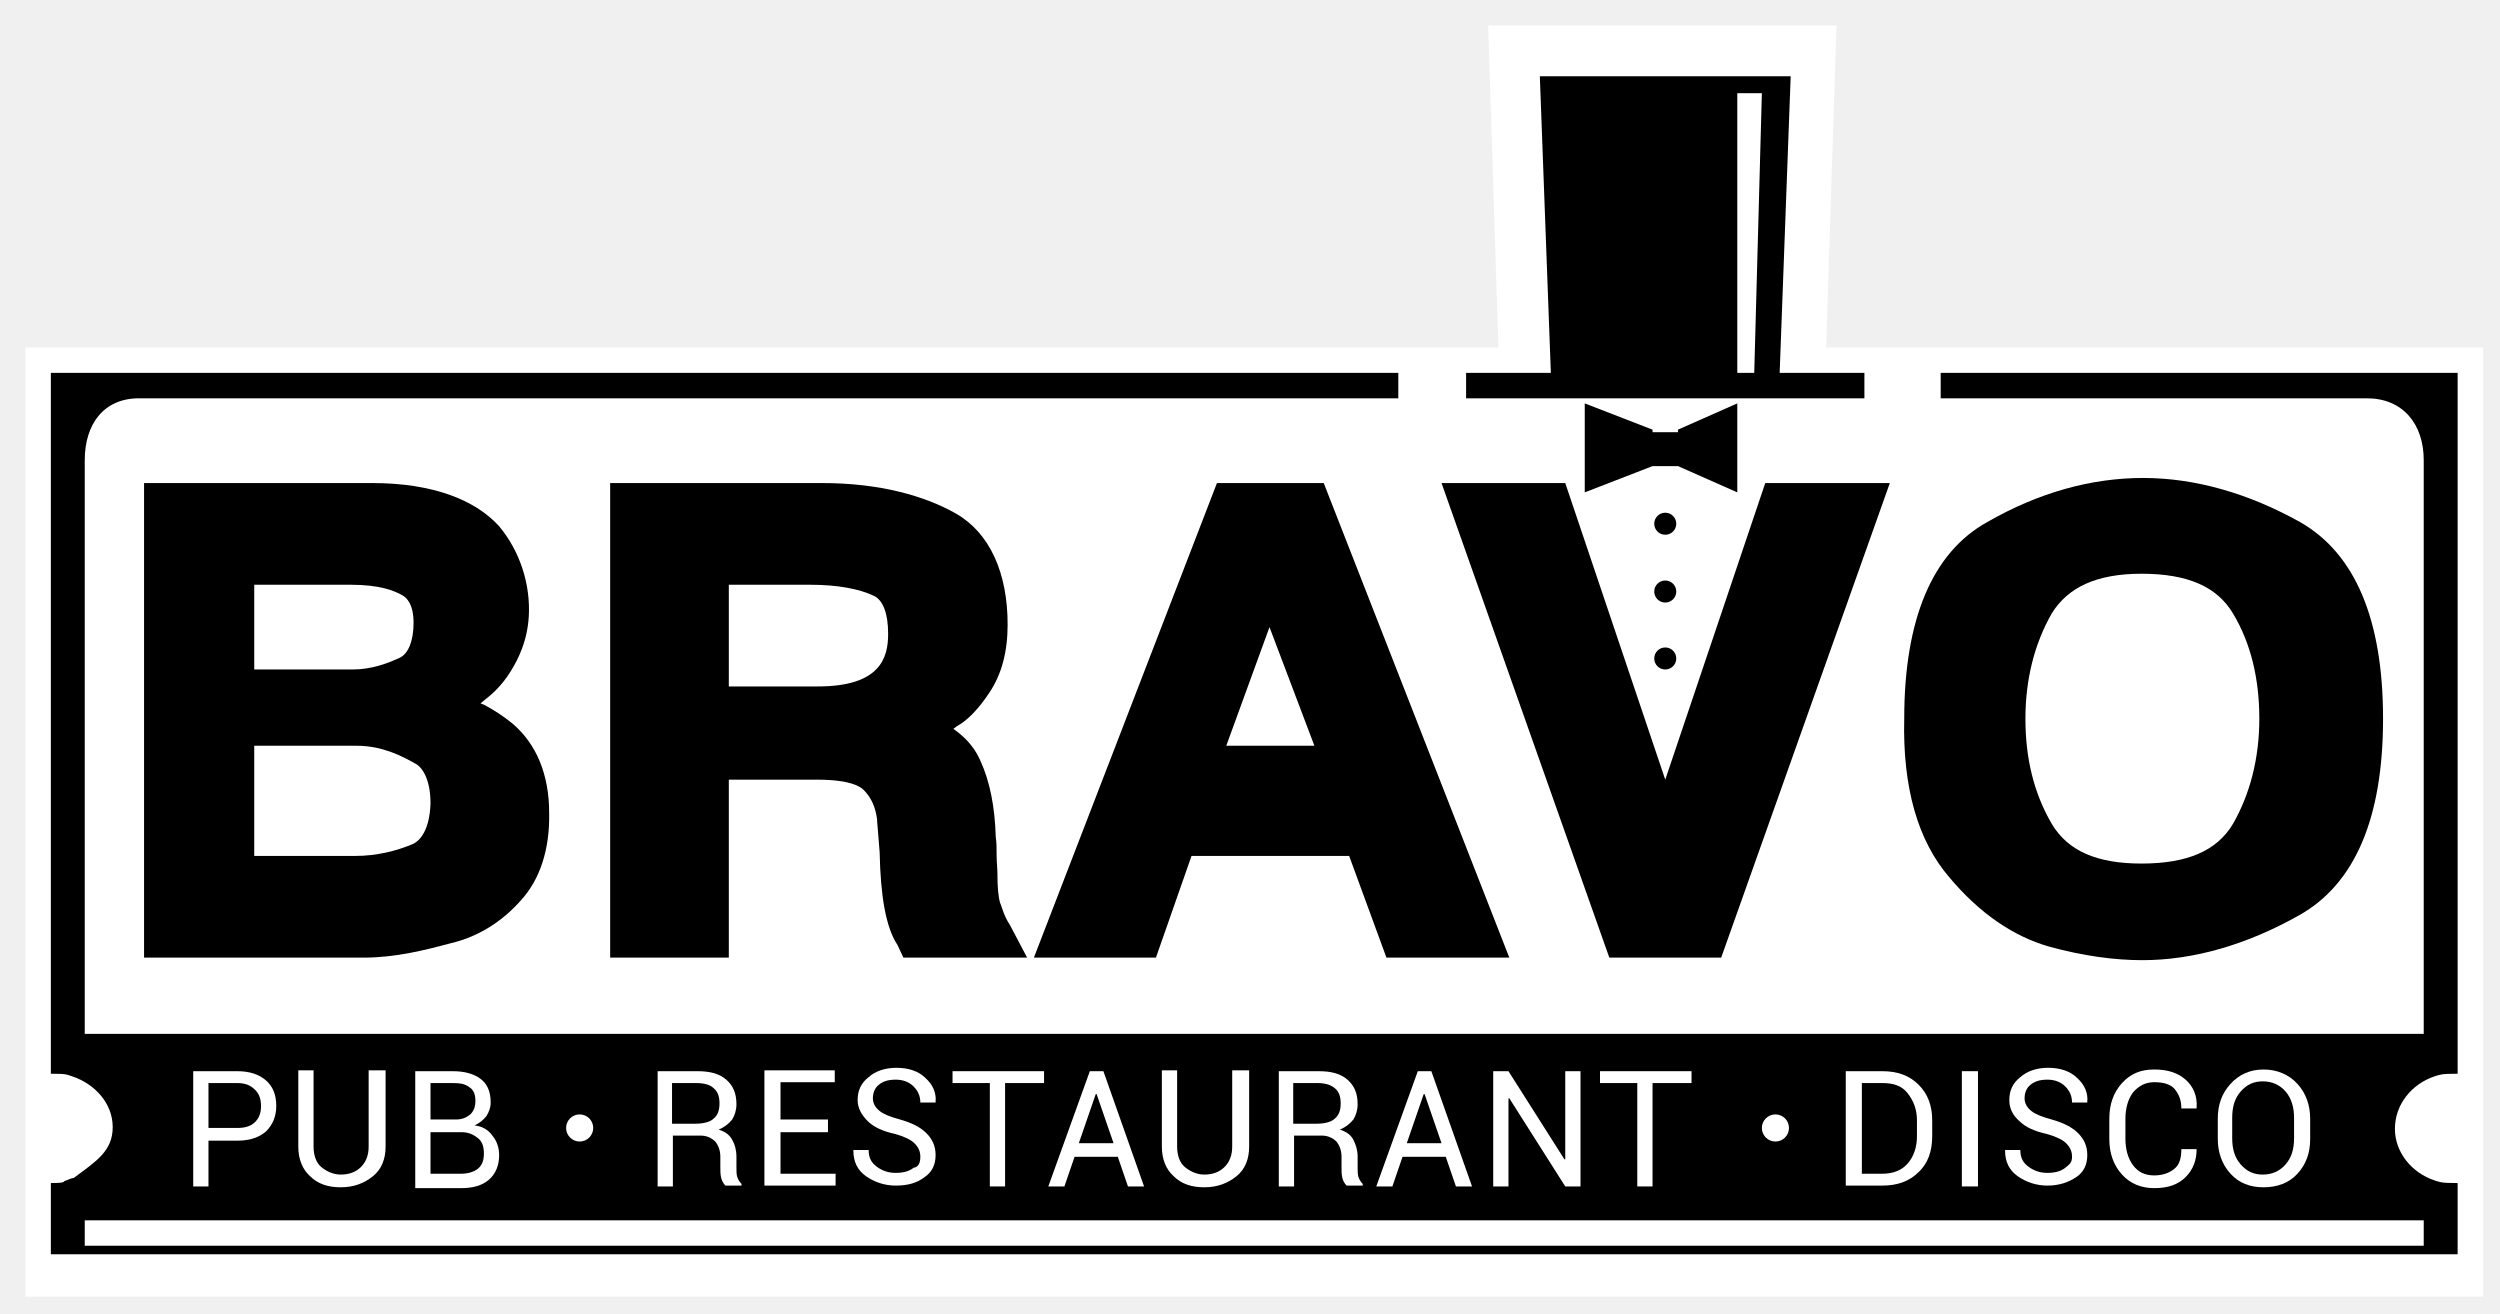
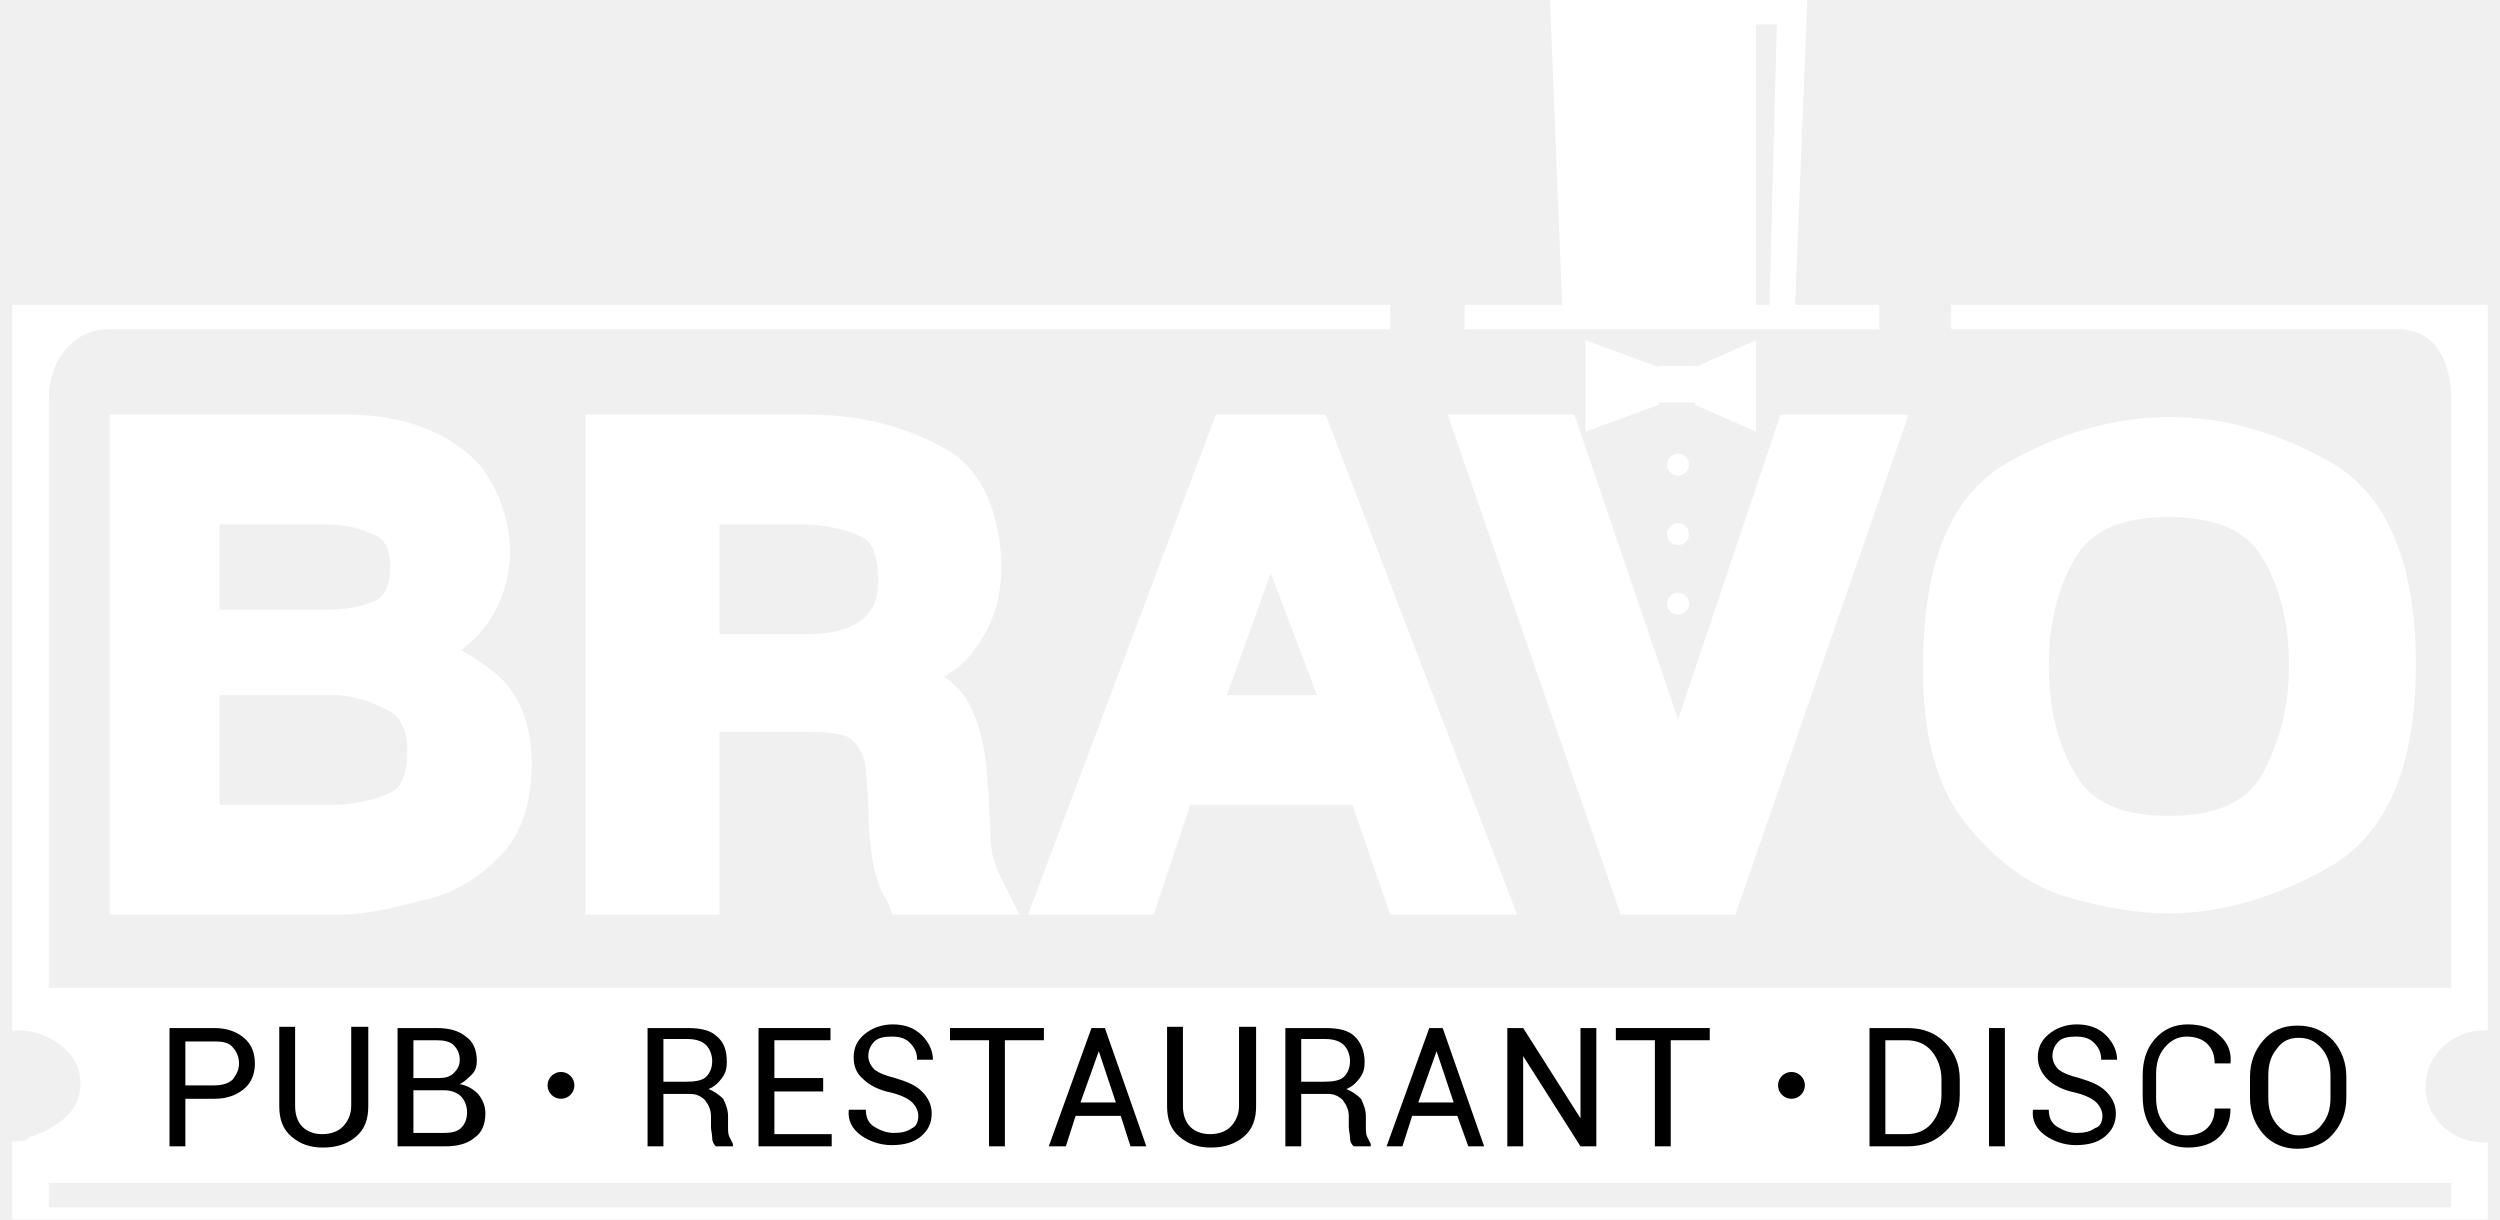
- <svg xmlns="http://www.w3.org/2000/svg" version="1.1" id="Layer_1" x="0px" y="0px" viewBox="0 0 295 155" style="enable-background:new 0 0 295 155;" xml:space="preserve">
+ <svg xmlns="http://www.w3.org/2000/svg" version="1.1" id="Layer_1" x="0px" y="0px" viewBox="0 0 205 100" style="enable-background:new 0 0 205 100;" xml:space="preserve">
  <style type="text/css">
	.st0{fill:#FFFFFF;}
</style>
  <g>
-     <polygon class="st0" points="215.2,50 177.1,50 175.6,3 216.7,3  " />
-     <rect x="3" y="41" class="st0" width="290" height="112" />
    <g>
-       <path d="M116.7,81.8c1.5-2.2,2.2-4.9,2.2-8.1c0-6.1-2.1-10.8-6.1-13.1c-3.7-2.1-9-3.6-15.8-3.6H72v56h14V92h10.4    c3.9,0,5.1,0.8,5.5,1.2c0.9,0.9,1.4,2,1.6,3.5l0,0.2c0,0.2,0.1,0.9,0.3,3.7c0.1,5,0.7,8.8,2.1,10.9l0.7,1.5h14.6l-2-3.8    c-0.8-1.2-1-2.3-1.2-2.7c-0.2-0.7-0.3-1.9-0.3-3.1l0-0.2c0-0.7-0.1-1.5-0.1-2.3c0-0.8,0-1.5-0.1-2.1c-0.1-3.6-0.7-6.6-1.8-9    c-0.6-1.4-1.5-2.5-2.8-3.5l-0.4-0.3l0.4-0.3C114.2,85,115.5,83.6,116.7,81.8z M96.5,81H86V69h9.6c3.3,0,5.8,0.5,7.5,1.3    c1.1,0.5,1.7,2.1,1.7,4.5C104.8,77.6,103.9,81,96.5,81z" />
-       <path d="M140.6,101h18.6l4.4,12h14.5l-21.9-56h-12.6L122,113h14.4L140.6,101z M149.8,74l5.3,14h-10.4L149.8,74z" />
-       <path d="M230,103.5c3.6,4.3,7.6,7,11.8,8.2c4,1.1,7.7,1.6,11,1.6c6,0,12.3-1.8,18.5-5.3c6.6-3.7,9.9-11.5,9.9-23.2    c0-11.7-3.3-19.5-9.8-23.2c-6.1-3.4-12.4-5.2-18.5-5.2c-6.1,0-12.3,1.7-18.4,5.2c-6.5,3.6-9.8,11.5-9.8,23.2    C224.5,92.9,226.3,99.2,230,103.5z M242.1,72.4c1.9-3.1,5.3-4.7,10.6-4.7c5.4,0,8.9,1.5,10.8,4.7c2.1,3.5,3.1,7.7,3.1,12.4    c0,4.7-1.1,8.9-3.1,12.4c-1.9,3.2-5.4,4.7-10.8,4.7c-5.3,0-8.7-1.5-10.6-4.7c-2.1-3.6-3.1-7.7-3.1-12.4    C239,80.1,240.1,75.9,242.1,72.4z" />
-       <path d="M43.9,57H17v56h25.9c3.8,0,7.3-0.9,10.3-1.7c3.4-0.8,6.2-2.7,8.3-5.1c2.2-2.4,3.4-6,3.3-10.3c0-4.5-1.5-8.1-4.3-10.5    c-1.1-0.9-2.2-1.6-3.3-2.2L56.7,83l0.6-0.5c1.6-1.2,2.8-2.8,3.7-4.6c0.9-1.8,1.3-3.5,1.4-5.2c0.2-3.7-1-7.6-3.5-10.6    C56.1,59,51.1,57,43.9,57z M30,69h11.4c3.4,0,5.1,0.7,6,1.2c0.6,0.3,1.4,1.1,1.4,3.3c0,2.1-0.6,3.6-1.6,4.1    c-1.5,0.7-3.4,1.4-5.6,1.4H30V69z M48.7,99.6c-1.9,0.8-4.2,1.4-6.8,1.4H30V88h12.1c3,0,5.3,1.2,6.9,2.1c0.8,0.4,1.8,1.8,1.8,4.7    C50.7,97.9,49.6,99.2,48.7,99.6z" />
-       <polygon points="203.1,113 223,57 208.3,57 196.5,92 184.7,57 170.1,57 189.9,113   " />
-       <circle cx="196.5" cy="77.7" r="1.3" />
-       <circle cx="196.5" cy="61.8" r="1.3" />
-       <polygon points="198,55 205,58.1 205,47.6 198,50.7 198,51 195,51 195,50.7 187,47.6 187,58.1 195,55 195,55 198,55   " />
-       <circle cx="196.5" cy="69.8" r="1.3" />
-       <path d="M220,44h-10l1.3-35h-29.6l1.3,35H173v3h47V44z M207,44h-2V11h2.9L207,44z" />
-       <path d="M287.3,127c0.7-0.2,0.7-0.3,2.7-0.3V44h-61v3h50.3c4.2,0,6.7,3,6.7,7.3V122H10V54.3c0-4.2,2.2-7.3,6.4-7.3H165v-3H6v82.7    c2,0,1.8,0.1,2.5,0.3c2.7,0.9,4.8,3.2,4.8,6c0,2.8-1.9,4-4.6,6h0l0,0c-0.2,0-0.7,0.2-0.9,0.3c-0.5,0.1,0.2,0.3-1.8,0.3v4.7v3.7    h284v-8.4c-2,0-2-0.1-2.7-0.3c-2.7-0.9-4.7-3.3-4.7-6.1C282.6,130.3,284.6,127.9,287.3,127z M286,144v3H10v-3H286z" />
+       <path class="st0" d="M80.5,52.4c1-1.6,1.6-3.5,1.6-5.8c0-4.3-1.5-8-4.4-9.7c-2.6-1.5-6.4-2.9-11.3-2.9H48v41h11V60h7    c2.8,0,3.7,0.4,3.9,0.7c0.7,0.7,1,1.4,1.1,2.5l0,0.1c0,0.1,0.1,0.6,0.2,2.6c0,3.6,0.5,6.4,1.5,7.9l0.5,1.2h10.4l-1.4-2.8    c-0.5-0.9-0.7-1.7-0.8-2c-0.1-0.5-0.2-1.4-0.2-2.3l0-0.2c0-0.5-0.1-1.1-0.1-1.6c0-0.6,0-1.1-0.1-1.5c-0.1-2.6-0.5-4.7-1.3-6.4    c-0.4-1-1.1-1.8-2-2.5l-0.3-0.2l0.3-0.2C78.8,54.7,79.7,53.7,80.5,52.4z M66.1,52H59v-9h6.5c2.4,0,4.2,0.5,5.3,1.1    c0.8,0.4,1.2,1.7,1.2,3.3C72.1,49.4,71.4,52,66.1,52z" />
+       <path class="st0" d="M97.6,66h13.3l3.1,9h10.4l-15.7-41h-9L84.3,75h10.3L97.6,66z M104.2,47l3.8,10h-7.4L104.2,47z" />
+       <path class="st0" d="M161.5,67.9c2.6,3.1,5.4,5,8.5,5.8c2.9,0.8,5.5,1.2,7.8,1.2c4.3,0,8.8-1.3,13.2-3.8c4.7-2.7,7.1-8.2,7.1-16.6    c0-8.4-2.4-14-7-16.6c-4.4-2.5-8.8-3.7-13.2-3.7c-4.4,0-8.8,1.2-13.2,3.7c-4.7,2.6-7,8.2-7,16.6C157.6,60.4,158.9,64.9,161.5,67.9    z M170.2,45.7c1.3-2.2,3.8-3.3,7.6-3.3c3.9,0,6.4,1.1,7.7,3.3c1.5,2.5,2.2,5.5,2.2,8.9c0,3.4-0.8,6.3-2.2,8.9    c-1.3,2.3-3.8,3.4-7.7,3.4c-3.8,0-6.3-1.1-7.6-3.4c-1.5-2.5-2.2-5.5-2.2-8.9C168,51.2,168.7,48.2,170.2,45.7z" />
+       <path class="st0" d="M28.5,34H9v41h18.8c2.7,0,5.2-0.8,7.4-1.3c2.4-0.6,4.4-2,6-3.7c1.6-1.7,2.4-4.3,2.4-7.4c0-3.2-1-5.8-3.1-7.5    c-0.8-0.6-1.6-1.2-2.4-1.6l-0.3-0.2l0.4-0.3c1.1-0.9,2-2,2.6-3.3c0.6-1.3,0.9-2.5,1-3.7c0.2-2.6-0.7-5.7-2.5-7.9    C37.2,35.8,33.6,34,28.5,34z M18,43h8.7c2.4,0,3.6,0.7,4.3,1c0.4,0.2,1,0.9,1,2.4c0,1.5-0.4,2.4-1.1,2.8c-1.1,0.5-2.5,0.8-4,0.8    H18V43z M32,65c-1.3,0.6-3,1-4.8,1H18v-9h9.2c2.2,0,3.8,0.8,4.9,1.4c0.5,0.3,1.3,1.2,1.3,3.2C33.4,63.9,32.6,64.8,32,65z" />
+       <polygon class="st0" points="142.3,75 156.5,34 146,34 137.6,59 129.1,34 118.7,34 132.9,75   " />
+       <circle class="st0" cx="137.6" cy="49.5" r="0.9" />
+       <circle class="st0" cx="137.6" cy="38.1" r="0.9" />
+       <polygon class="st0" points="139,33.2 144,35.4 144,27.9 139,30.1 139,30 136,30 136,30.1 130,27.9 130,35.4 136,33.2 136,33     139,33   " />
+       <circle class="st0" cx="137.6" cy="43.8" r="0.9" />
+       <path class="st0" d="M154,25h-6.8l1-25h-21.1l1,25h-8v2h34V25z M145.1,25H144V2h1.7L145.1,25z" />
+       <path class="st0" d="M202.3,84.7c0.5-0.2,0.9-0.2,1.7-0.2V25h-44v2h36.7c3,0,4.3,2.7,4.3,5.7V81H4V32.7c0-3,1.9-5.7,4.9-5.7H114    v-2H1v59.5c1.7,0,1.5,0.1,2,0.2c2,0.6,3.6,2.1,3.6,4.1c0,2-1.2,3.1-3.2,4.1h0l0,0c-0.2,0-0.7,0.3-0.9,0.3    c-0.4,0.1,0.1,0.4-1.5,0.4V97v3h203v-6.3c-0.8,0-1.2-0.1-1.7-0.2c-2-0.6-3.4-2.3-3.4-4.4C198.9,87,200.3,85.3,202.3,84.7z M201,97    v2H4v-2H201z" />
    </g>
-     <g id="XMLID_1_">
-       <path id="XMLID_2_" class="st0" d="M24.6,134.5v5.5h-1.8v-13.6H28c1.5,0,2.6,0.4,3.4,1.1c0.8,0.7,1.2,1.7,1.2,3    c0,1.2-0.4,2.2-1.2,3c-0.8,0.7-1.9,1.1-3.4,1.1H24.6z M24.6,133.1H28c0.9,0,1.6-0.2,2.1-0.7c0.5-0.5,0.7-1.1,0.7-1.9    s-0.2-1.4-0.7-1.9s-1.1-0.8-2.1-0.8h-3.4V133.1z" />
-       <path id="XMLID_5_" class="st0" d="M45.5,126.3v9c0,1.5-0.5,2.7-1.5,3.5c-1,0.8-2.2,1.3-3.8,1.3c-1.5,0-2.7-0.4-3.6-1.3    c-0.9-0.8-1.4-2-1.4-3.5v-9h1.8v9c0,1,0.3,1.9,0.9,2.4s1.4,0.9,2.3,0.9c1,0,1.8-0.3,2.4-0.9c0.6-0.6,0.9-1.4,0.9-2.4v-9H45.5z" />
-       <path id="XMLID_7_" class="st0" d="M49,140v-13.6h4.4c1.4,0,2.5,0.3,3.3,0.9c0.8,0.6,1.2,1.5,1.2,2.8c0,0.6-0.2,1.1-0.5,1.6    c-0.4,0.5-0.8,0.8-1.4,1.1c0.9,0.1,1.6,0.5,2.1,1.2c0.5,0.6,0.8,1.4,0.8,2.3c0,1.2-0.4,2.2-1.2,2.9c-0.8,0.7-1.9,1-3.3,1H49z     M50.8,132.1h3c0.7,0,1.2-0.2,1.7-0.6c0.4-0.4,0.6-0.9,0.6-1.6c0-0.7-0.2-1.3-0.7-1.6c-0.5-0.4-1.1-0.5-2-0.5h-2.6V132.1z     M50.8,133.6v4.9h3.6c0.8,0,1.5-0.2,2-0.6c0.5-0.4,0.7-1,0.7-1.8c0-0.8-0.2-1.4-0.7-1.8s-1.1-0.7-1.9-0.7h-0.1H50.8z" />
-       <path id="XMLID_11_" class="st0" d="M79.4,134.1v5.9h-1.8v-13.6h4.7c1.5,0,2.6,0.3,3.4,1c0.8,0.7,1.2,1.6,1.2,2.9    c0,0.7-0.2,1.3-0.5,1.8c-0.4,0.5-0.9,0.9-1.6,1.2c0.7,0.2,1.3,0.6,1.6,1.2c0.3,0.5,0.5,1.2,0.5,2v1.3c0,0.4,0,0.8,0.1,1.1    c0.1,0.3,0.3,0.6,0.5,0.8v0.2h-1.9c-0.2-0.2-0.4-0.5-0.5-0.9c-0.1-0.4-0.1-0.8-0.1-1.3v-1.2c0-0.7-0.2-1.3-0.6-1.8    c-0.4-0.4-1-0.7-1.7-0.7H79.4z M79.4,132.6H82c1,0,1.8-0.2,2.2-0.6c0.5-0.4,0.7-1,0.7-1.8c0-0.8-0.2-1.4-0.7-1.8    c-0.4-0.4-1.1-0.6-2.1-0.6h-2.8V132.6z" />
-       <path id="XMLID_14_" class="st0" d="M97.7,133.6h-5.6v4.9h6.5v1.4h-8.4v-13.6h8.3v1.4h-6.4v4.4h5.6V133.6z" />
-       <path id="XMLID_16_" class="st0" d="M108.6,136.5c0-0.6-0.2-1.1-0.7-1.6c-0.4-0.4-1.2-0.8-2.3-1.1c-1.4-0.3-2.5-0.8-3.2-1.5    s-1.2-1.5-1.2-2.5c0-1.1,0.4-2,1.3-2.7c0.8-0.7,1.9-1.1,3.3-1.1c1.4,0,2.6,0.4,3.4,1.2c0.9,0.8,1.3,1.8,1.2,2.8l0,0.1h-1.8    c0-0.8-0.3-1.4-0.8-1.9c-0.5-0.5-1.2-0.8-2.1-0.8c-0.9,0-1.5,0.2-2,0.6c-0.5,0.4-0.7,1-0.7,1.6c0,0.6,0.3,1.1,0.8,1.5    c0.5,0.4,1.3,0.7,2.4,1c1.4,0.4,2.4,0.9,3.1,1.6c0.7,0.7,1.1,1.5,1.1,2.6c0,1.1-0.4,2-1.3,2.6c-0.9,0.7-2,1-3.4,1    c-1.3,0-2.5-0.4-3.5-1.1s-1.5-1.7-1.5-3l0-0.1h1.8c0,0.9,0.3,1.5,1,2s1.4,0.7,2.2,0.7c0.9,0,1.6-0.2,2.1-0.6    C108.4,137.7,108.6,137.2,108.6,136.5z" />
-       <path id="XMLID_18_" class="st0" d="M123.1,127.8h-4.5V140h-1.8v-12.2h-4.4v-1.4h10.8V127.8z" />
-       <path id="XMLID_20_" class="st0" d="M131.9,136.5h-5.1l-1.2,3.5h-1.9l4.9-13.6h1.6L135,140h-1.9L131.9,136.5z M127.3,134.9h4.1    l-2-5.8h-0.1L127.3,134.9z" />
-       <path id="XMLID_23_" class="st0" d="M147.4,126.3v9c0,1.5-0.5,2.7-1.5,3.5c-1,0.8-2.2,1.3-3.8,1.3c-1.5,0-2.7-0.4-3.6-1.3    c-0.9-0.8-1.4-2-1.4-3.5v-9h1.8v9c0,1,0.3,1.9,0.9,2.4s1.4,0.9,2.3,0.9c1,0,1.8-0.3,2.4-0.9c0.6-0.6,0.9-1.4,0.9-2.4v-9H147.4z" />
-       <path id="XMLID_25_" class="st0" d="M152.7,134.1v5.9h-1.8v-13.6h4.7c1.5,0,2.6,0.3,3.4,1c0.8,0.7,1.2,1.6,1.2,2.9    c0,0.7-0.2,1.3-0.5,1.8c-0.4,0.5-0.9,0.9-1.6,1.2c0.7,0.2,1.3,0.6,1.6,1.2s0.5,1.2,0.5,2v1.3c0,0.4,0,0.8,0.1,1.1    c0.1,0.3,0.3,0.6,0.5,0.8v0.2h-1.9c-0.2-0.2-0.4-0.5-0.5-0.9c-0.1-0.4-0.1-0.8-0.1-1.3v-1.2c0-0.7-0.2-1.3-0.6-1.8    c-0.4-0.4-1-0.7-1.7-0.7H152.7z M152.7,132.6h2.6c1,0,1.8-0.2,2.2-0.6c0.5-0.4,0.7-1,0.7-1.8c0-0.8-0.2-1.4-0.7-1.8    s-1.1-0.6-2.1-0.6h-2.8V132.6z" />
-       <path id="XMLID_28_" class="st0" d="M170.6,136.5h-5.1l-1.2,3.5h-1.9l4.9-13.6h1.6l4.8,13.6h-1.9L170.6,136.5z M166,134.9h4.1    l-2-5.8H168L166,134.9z" />
-       <path id="XMLID_31_" class="st0" d="M186.5,140h-1.8l-6.6-10.4l-0.1,0V140h-1.8v-13.6h1.8l6.6,10.4l0.1,0v-10.4h1.8V140z" />
-       <path id="XMLID_33_" class="st0" d="M199.5,127.8H195V140h-1.8v-12.2h-4.4v-1.4h10.8V127.8z" />
-       <path id="XMLID_35_" class="st0" d="M217.8,140v-13.6h4.3c1.8,0,3.2,0.5,4.3,1.6s1.6,2.5,1.6,4.2v1.9c0,1.7-0.5,3.2-1.6,4.2    c-1.1,1.1-2.5,1.6-4.3,1.6H217.8z M219.7,127.8v10.7h2.4c1.3,0,2.3-0.4,3-1.2c0.7-0.8,1.1-1.9,1.1-3.2v-1.9c0-1.3-0.4-2.3-1.1-3.2    s-1.7-1.2-3-1.2H219.7z" />
-       <path id="XMLID_38_" class="st0" d="M233.4,140h-1.9v-13.6h1.9V140z" />
-       <path id="XMLID_40_" class="st0" d="M244.5,136.5c0-0.6-0.2-1.1-0.7-1.6c-0.4-0.4-1.2-0.8-2.3-1.1c-1.4-0.3-2.5-0.8-3.2-1.5    c-0.8-0.7-1.2-1.5-1.2-2.5c0-1.1,0.4-2,1.3-2.7c0.8-0.7,1.9-1.1,3.3-1.1c1.4,0,2.6,0.4,3.4,1.2c0.9,0.8,1.3,1.8,1.2,2.8l0,0.1    h-1.8c0-0.8-0.3-1.4-0.8-1.9s-1.2-0.8-2.1-0.8c-0.9,0-1.5,0.2-2,0.6c-0.5,0.4-0.7,1-0.7,1.6c0,0.6,0.3,1.1,0.8,1.5    c0.5,0.4,1.3,0.7,2.4,1c1.4,0.4,2.4,0.9,3.1,1.6c0.7,0.7,1.1,1.5,1.1,2.6c0,1.1-0.4,2-1.3,2.6s-2,1-3.4,1c-1.3,0-2.5-0.4-3.5-1.1    c-1-0.7-1.5-1.7-1.5-3l0-0.1h1.8c0,0.9,0.3,1.5,1,2s1.4,0.7,2.2,0.7c0.9,0,1.6-0.2,2.1-0.6S244.5,137.2,244.5,136.5z" />
-       <path id="XMLID_42_" class="st0" d="M259.2,135.6L259.2,135.6c0,1.3-0.4,2.4-1.3,3.3c-0.9,0.9-2.1,1.3-3.7,1.3    c-1.5,0-2.8-0.5-3.8-1.6c-1-1.1-1.5-2.5-1.5-4.2v-2.4c0-1.7,0.5-3.1,1.5-4.2c1-1.1,2.2-1.6,3.8-1.6s2.8,0.4,3.7,1.2    c0.9,0.8,1.4,1.9,1.3,3.3l0,0.1h-1.8c0-1-0.3-1.7-0.8-2.3s-1.4-0.8-2.4-0.8c-1,0-1.8,0.4-2.5,1.2c-0.6,0.8-0.9,1.9-0.9,3.1v2.4    c0,1.2,0.3,2.3,0.9,3.1c0.6,0.8,1.4,1.2,2.5,1.2c1,0,1.8-0.3,2.4-0.8s0.8-1.3,0.8-2.3H259.2z" />
-       <path id="XMLID_44_" class="st0" d="M272.6,134.4c0,1.7-0.5,3-1.5,4.1c-1,1.1-2.4,1.6-4,1.6c-1.6,0-2.9-0.5-3.9-1.6    c-1-1.1-1.5-2.5-1.5-4.1v-2.4c0-1.7,0.5-3,1.5-4.1c1-1.1,2.3-1.7,3.9-1.7c1.6,0,3,0.6,4,1.7s1.5,2.5,1.5,4.1V134.4z M270.7,131.9    c0-1.2-0.3-2.3-1-3.1s-1.6-1.2-2.7-1.2c-1.1,0-1.9,0.4-2.6,1.2s-1,1.8-1,3.1v2.4c0,1.3,0.3,2.3,1,3.1s1.5,1.2,2.6,1.2    c1.1,0,2-0.4,2.7-1.2c0.7-0.8,1-1.8,1-3.1V131.9z" />
+     <g>
+       <path d="M15.2,90.1V94h-1.3v-9.7h3.7c1,0,1.8,0.3,2.4,0.8c0.6,0.5,0.9,1.2,0.9,2.1c0,0.9-0.3,1.6-0.9,2.1    c-0.6,0.5-1.4,0.8-2.4,0.8H15.2z M15.2,89h2.4c0.7,0,1.2-0.2,1.5-0.5c0.3-0.4,0.5-0.8,0.5-1.3s-0.2-1-0.5-1.3    c-0.3-0.4-0.8-0.5-1.5-0.5h-2.4V89z" />
+       <path d="M30.2,84.2v6.5c0,1.1-0.3,1.9-1,2.5c-0.7,0.6-1.6,0.9-2.7,0.9c-1.1,0-1.9-0.3-2.6-0.9c-0.7-0.6-1-1.4-1-2.5v-6.5h1.3v6.5    c0,0.7,0.2,1.3,0.6,1.7c0.4,0.4,1,0.6,1.6,0.6c0.7,0,1.3-0.2,1.7-0.6c0.4-0.4,0.7-1,0.7-1.7v-6.5H30.2z" />
+       <path d="M32.6,94v-9.7h3.2c1,0,1.8,0.2,2.4,0.7c0.6,0.4,0.9,1.1,0.9,2c0,0.4-0.1,0.8-0.4,1.1c-0.3,0.3-0.6,0.6-1,0.8    c0.6,0.1,1.1,0.4,1.5,0.8c0.4,0.5,0.6,1,0.6,1.6c0,0.9-0.3,1.6-0.9,2c-0.6,0.5-1.4,0.7-2.4,0.7H32.6z M33.9,88.4h2.1    c0.5,0,0.9-0.1,1.2-0.4c0.3-0.3,0.5-0.6,0.5-1.1c0-0.5-0.2-0.9-0.5-1.2c-0.3-0.3-0.8-0.4-1.4-0.4h-1.9V88.4z M33.9,89.4v3.5h2.5    c0.6,0,1.1-0.1,1.4-0.4c0.3-0.3,0.5-0.7,0.5-1.3c0-0.5-0.2-1-0.5-1.3s-0.8-0.5-1.4-0.5h-0.1H33.9z" />
+       <path d="M54.4,89.8V94h-1.3v-9.7h3.3c1.1,0,1.9,0.2,2.4,0.7c0.6,0.5,0.8,1.2,0.8,2.1c0,0.5-0.1,0.9-0.4,1.3    c-0.3,0.4-0.6,0.7-1.1,0.9c0.5,0.2,0.9,0.5,1.2,0.8c0.2,0.4,0.4,0.9,0.4,1.4v0.9c0,0.3,0,0.6,0.1,0.8c0.1,0.2,0.2,0.4,0.3,0.6V94    h-1.4c-0.2-0.2-0.3-0.4-0.3-0.7c0-0.3-0.1-0.6-0.1-0.9v-0.9c0-0.5-0.2-0.9-0.5-1.3c-0.3-0.3-0.7-0.5-1.2-0.5H54.4z M54.4,88.7h1.9    c0.7,0,1.3-0.1,1.6-0.4c0.3-0.3,0.5-0.7,0.5-1.3c0-0.5-0.2-1-0.5-1.3c-0.3-0.3-0.8-0.5-1.5-0.5h-2V88.7z" />
+       <path d="M67.5,89.5h-4v3.5h4.7v1h-6v-9.7h5.9v1h-4.6v3.1h4V89.5z" />
+       <path d="M75.3,91.5c0-0.4-0.2-0.8-0.5-1.1c-0.3-0.3-0.9-0.6-1.7-0.8c-1-0.2-1.8-0.6-2.3-1.1c-0.6-0.5-0.8-1.1-0.8-1.8    c0-0.8,0.3-1.4,0.9-1.9c0.6-0.5,1.4-0.8,2.3-0.8c1,0,1.8,0.3,2.4,0.9c0.6,0.6,0.9,1.3,0.9,2l0,0h-1.3c0-0.6-0.2-1-0.6-1.4    s-0.9-0.5-1.5-0.5c-0.6,0-1.1,0.1-1.4,0.4c-0.3,0.3-0.5,0.7-0.5,1.2c0,0.4,0.2,0.8,0.5,1.1c0.4,0.3,0.9,0.5,1.7,0.7    c1,0.3,1.7,0.6,2.2,1.1c0.5,0.5,0.8,1.1,0.8,1.8c0,0.8-0.3,1.4-0.9,1.9c-0.6,0.5-1.4,0.7-2.4,0.7c-0.9,0-1.8-0.3-2.5-0.8    s-1.1-1.2-1-2.1l0,0H71c0,0.6,0.2,1.1,0.7,1.4c0.5,0.3,1,0.5,1.6,0.5c0.6,0,1.1-0.1,1.5-0.4C75.1,92.4,75.3,92,75.3,91.5z" />
+       <path d="M85.6,85.3h-3.2V94h-1.3v-8.7h-3.2v-1h7.7V85.3z" />
+       <path d="M91.9,91.5h-3.7L87.4,94H86l3.5-9.7h1.1l3.4,9.7h-1.3L91.9,91.5z M88.6,90.4h2.9l-1.4-4.2h0L88.6,90.4z" />
+       <path d="M103,84.2v6.5c0,1.1-0.3,1.9-1,2.5c-0.7,0.6-1.6,0.9-2.7,0.9c-1.1,0-1.9-0.3-2.6-0.9c-0.7-0.6-1-1.4-1-2.5v-6.5h1.3v6.5    c0,0.7,0.2,1.3,0.6,1.7c0.4,0.4,1,0.6,1.6,0.6c0.7,0,1.3-0.2,1.7-0.6c0.4-0.4,0.7-1,0.7-1.7v-6.5H103z" />
+       <path d="M106.7,89.8V94h-1.3v-9.7h3.3c1.1,0,1.9,0.2,2.4,0.7s0.8,1.2,0.8,2.1c0,0.5-0.1,0.9-0.4,1.3c-0.3,0.4-0.6,0.7-1.1,0.9    c0.5,0.2,0.9,0.5,1.2,0.8c0.2,0.4,0.4,0.9,0.4,1.4v0.9c0,0.3,0,0.6,0.1,0.8c0.1,0.2,0.2,0.4,0.3,0.6V94h-1.4    c-0.2-0.2-0.3-0.4-0.3-0.7s-0.1-0.6-0.1-0.9v-0.9c0-0.5-0.2-0.9-0.5-1.3c-0.3-0.3-0.7-0.5-1.2-0.5H106.7z M106.7,88.7h1.9    c0.7,0,1.3-0.1,1.6-0.4c0.3-0.3,0.5-0.7,0.5-1.3c0-0.5-0.2-1-0.5-1.3c-0.3-0.3-0.8-0.5-1.5-0.5h-2V88.7z" />
+       <path d="M119.5,91.5h-3.7L115,94h-1.3l3.5-9.7h1.1l3.4,9.7h-1.3L119.5,91.5z M116.3,90.4h2.9l-1.4-4.2h0L116.3,90.4z" />
+       <path d="M130.9,94h-1.3l-4.7-7.4l0,0V94h-1.3v-9.7h1.3l4.7,7.4l0,0v-7.4h1.3V94z" />
+       <path d="M140.2,85.3H137V94h-1.3v-8.7h-3.2v-1h7.7V85.3z" />
+       <path d="M153.3,94v-9.7h3.1c1.3,0,2.3,0.4,3.1,1.2s1.2,1.8,1.2,3v1.3c0,1.2-0.4,2.3-1.2,3c-0.8,0.8-1.8,1.2-3.1,1.2H153.3z     M154.6,85.3v7.7h1.7c0.9,0,1.6-0.3,2.1-0.9c0.5-0.6,0.8-1.4,0.8-2.3v-1.3c0-0.9-0.3-1.7-0.8-2.3c-0.5-0.6-1.2-0.9-2.1-0.9H154.6z    " />
+       <path d="M164.4,94h-1.3v-9.7h1.3V94z" />
+       <path d="M172.4,91.5c0-0.4-0.2-0.8-0.5-1.1s-0.9-0.6-1.7-0.8c-1-0.2-1.8-0.6-2.3-1.1s-0.8-1.1-0.8-1.8c0-0.8,0.3-1.4,0.9-1.9    s1.4-0.8,2.3-0.8c1,0,1.8,0.3,2.4,0.9c0.6,0.6,0.9,1.3,0.9,2l0,0h-1.3c0-0.6-0.2-1-0.6-1.4c-0.4-0.4-0.9-0.5-1.5-0.5    c-0.6,0-1.1,0.1-1.4,0.4s-0.5,0.7-0.5,1.2c0,0.4,0.2,0.8,0.5,1.1c0.4,0.3,0.9,0.5,1.7,0.7c1,0.3,1.7,0.6,2.2,1.1    c0.5,0.5,0.8,1.1,0.8,1.8c0,0.8-0.3,1.4-0.9,1.9s-1.4,0.7-2.4,0.7c-0.9,0-1.8-0.3-2.5-0.8c-0.7-0.5-1.1-1.2-1-2.1l0,0h1.3    c0,0.6,0.2,1.1,0.7,1.4c0.5,0.3,1,0.5,1.6,0.5c0.6,0,1.1-0.1,1.5-0.4C172.2,92.4,172.4,92,172.4,91.5z" />
+       <path d="M182.9,90.9L182.9,90.9c0,1-0.3,1.7-0.9,2.3s-1.5,0.9-2.6,0.9c-1.1,0-2-0.4-2.7-1.2s-1-1.8-1-3v-1.7c0-1.2,0.3-2.2,1-3    s1.6-1.2,2.7-1.2c1.1,0,2,0.3,2.6,0.9c0.7,0.6,1,1.4,0.9,2.3l0,0h-1.3c0-0.7-0.2-1.2-0.6-1.6c-0.4-0.4-1-0.6-1.7-0.6    c-0.7,0-1.3,0.3-1.8,0.9s-0.7,1.3-0.7,2.2V90c0,0.9,0.2,1.6,0.7,2.2c0.4,0.6,1,0.9,1.8,0.9c0.7,0,1.3-0.2,1.7-0.6    c0.4-0.4,0.6-0.9,0.6-1.6H182.9z" />
+       <path d="M192.4,90c0,1.2-0.4,2.2-1.1,3c-0.7,0.8-1.7,1.2-2.9,1.2c-1.1,0-2.1-0.4-2.8-1.2c-0.7-0.8-1.1-1.8-1.1-3v-1.7    c0-1.2,0.4-2.2,1.1-3c0.7-0.8,1.6-1.2,2.8-1.2c1.2,0,2.1,0.4,2.9,1.2c0.7,0.8,1.1,1.8,1.1,3V90z M191.1,88.2    c0-0.9-0.2-1.6-0.7-2.2c-0.5-0.6-1.1-0.9-1.9-0.9c-0.8,0-1.4,0.3-1.8,0.9c-0.5,0.6-0.7,1.3-0.7,2.2V90c0,0.9,0.2,1.6,0.7,2.2    c0.5,0.6,1.1,0.9,1.8,0.9c0.8,0,1.5-0.3,1.9-0.9c0.5-0.6,0.7-1.3,0.7-2.2V88.2z" />
    </g>
-     <circle class="st0" cx="68.4" cy="133.1" r="1.6" />
-     <circle class="st0" cx="209.5" cy="133.1" r="1.6" />
+     <circle cx="46" cy="89" r="1.1" />
+     <circle cx="146.9" cy="89" r="1.1" />
  </g>
</svg>
